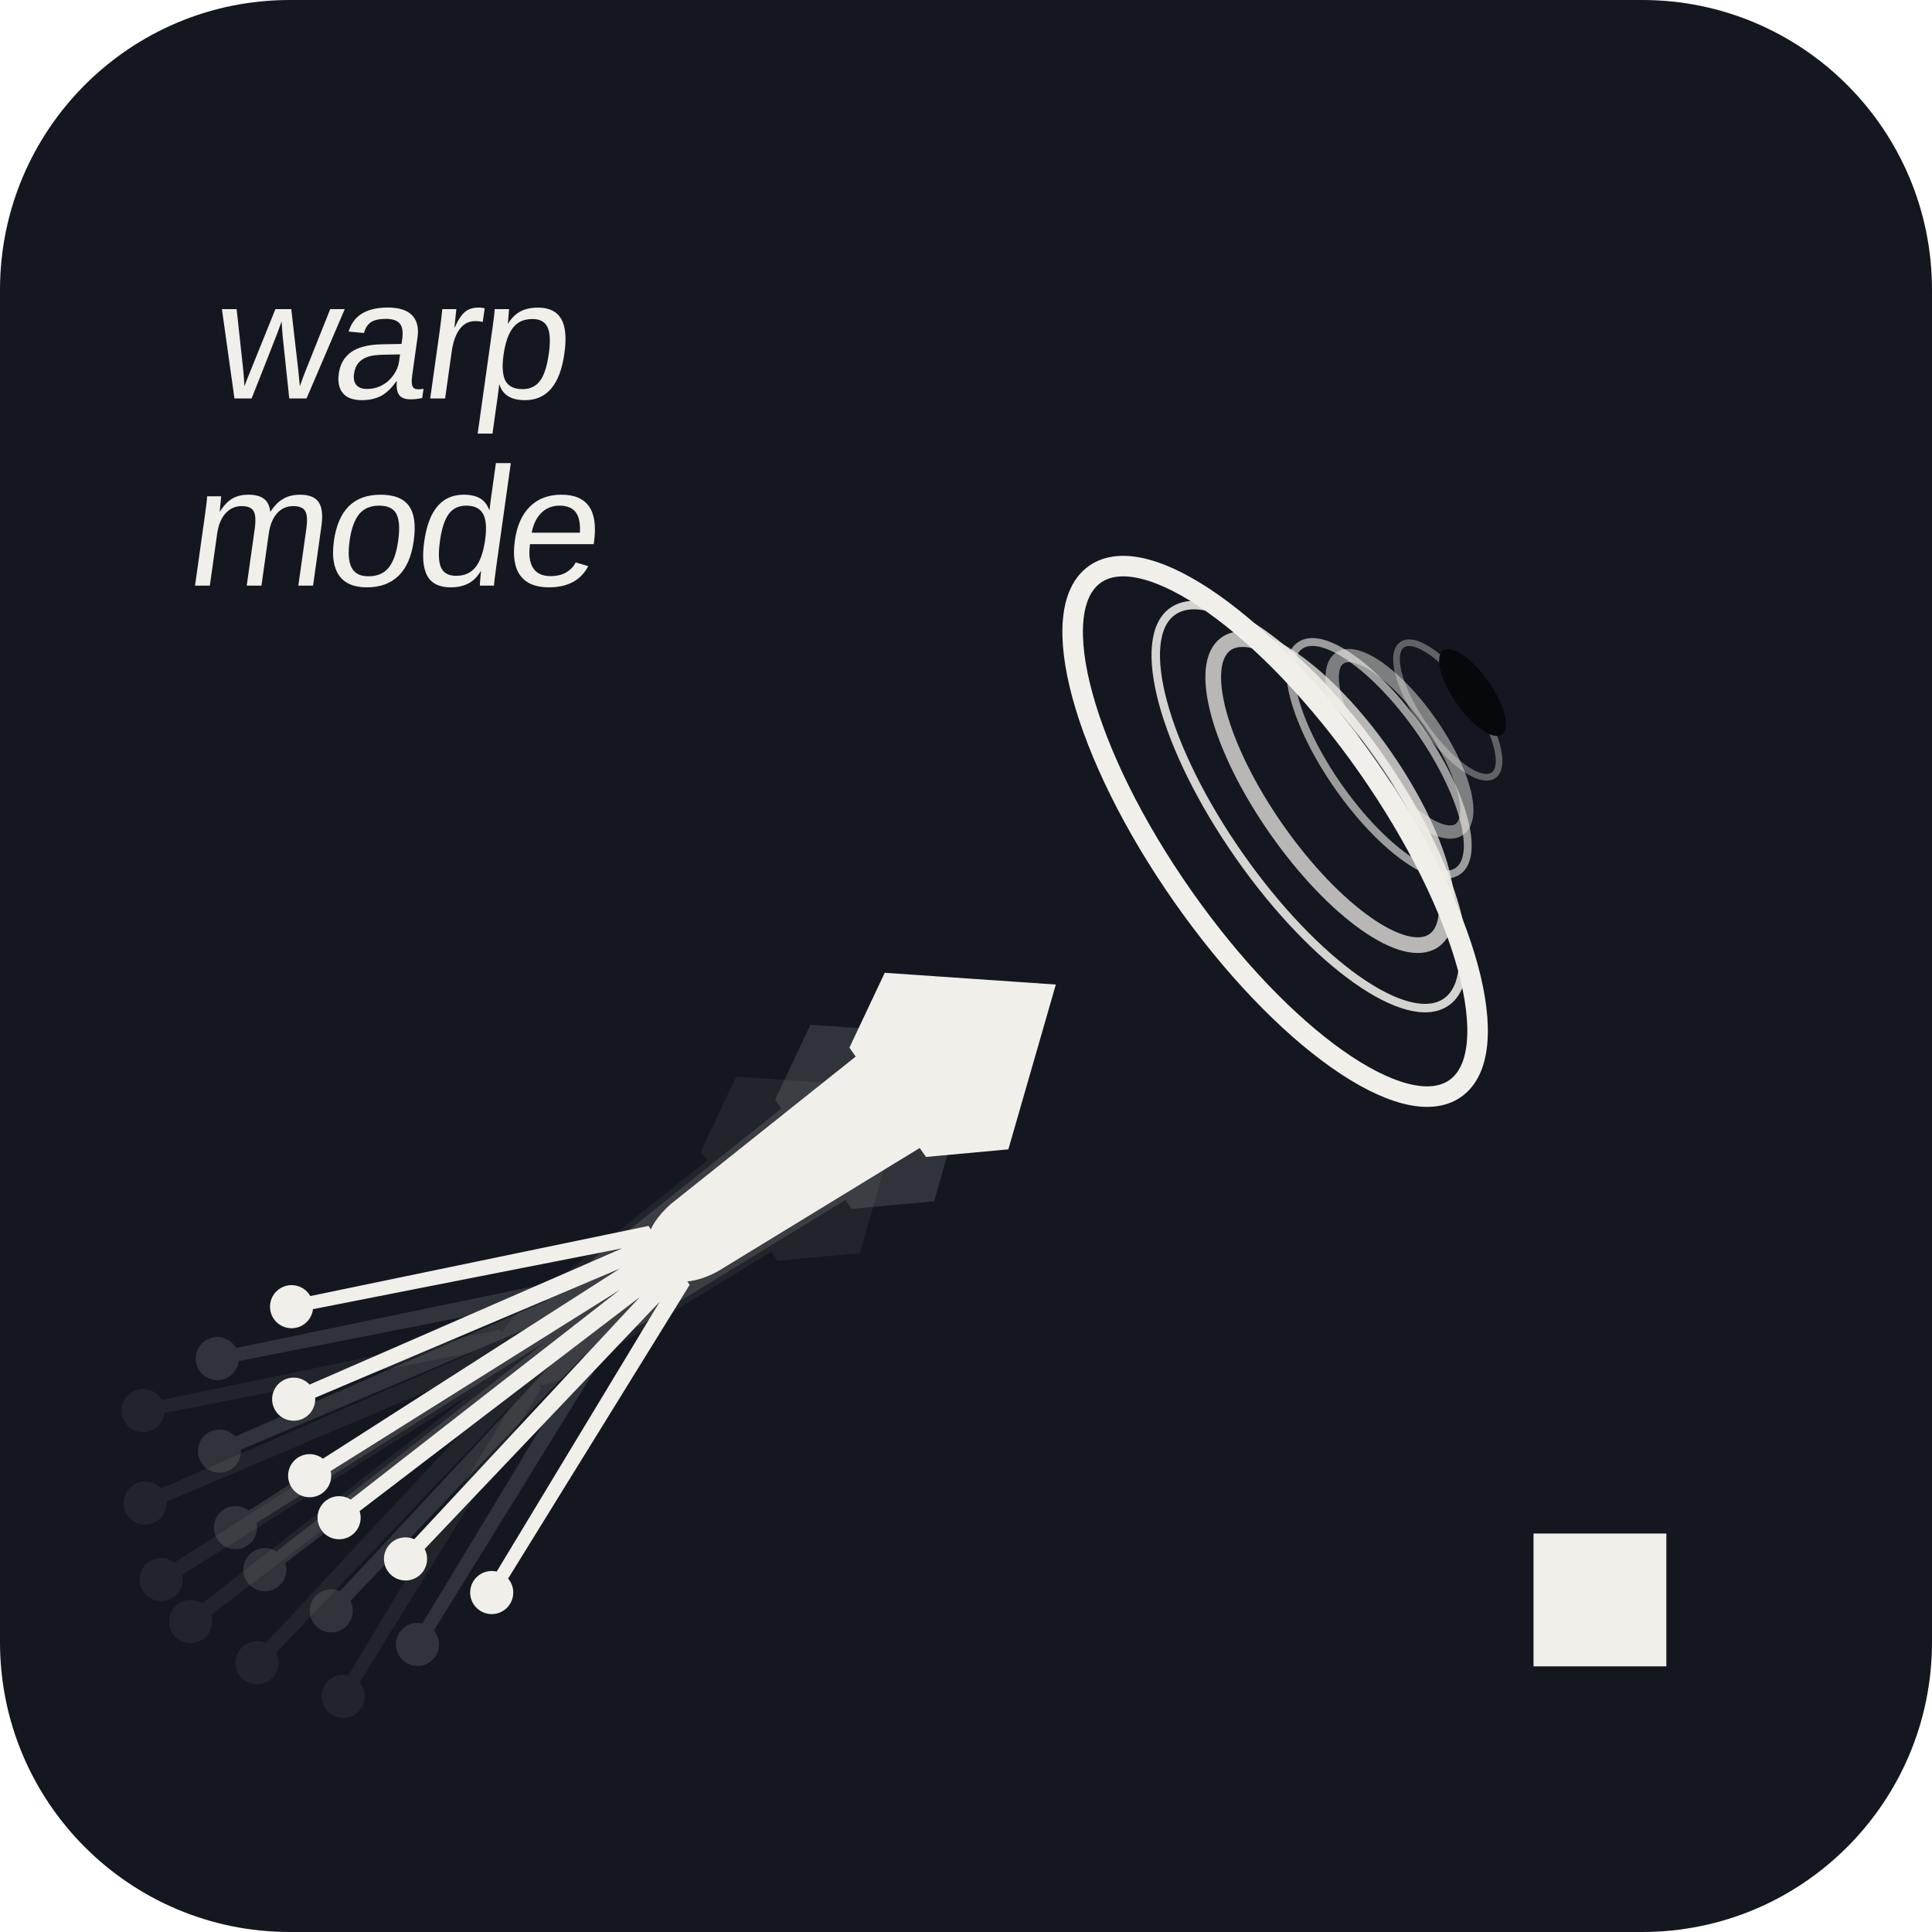
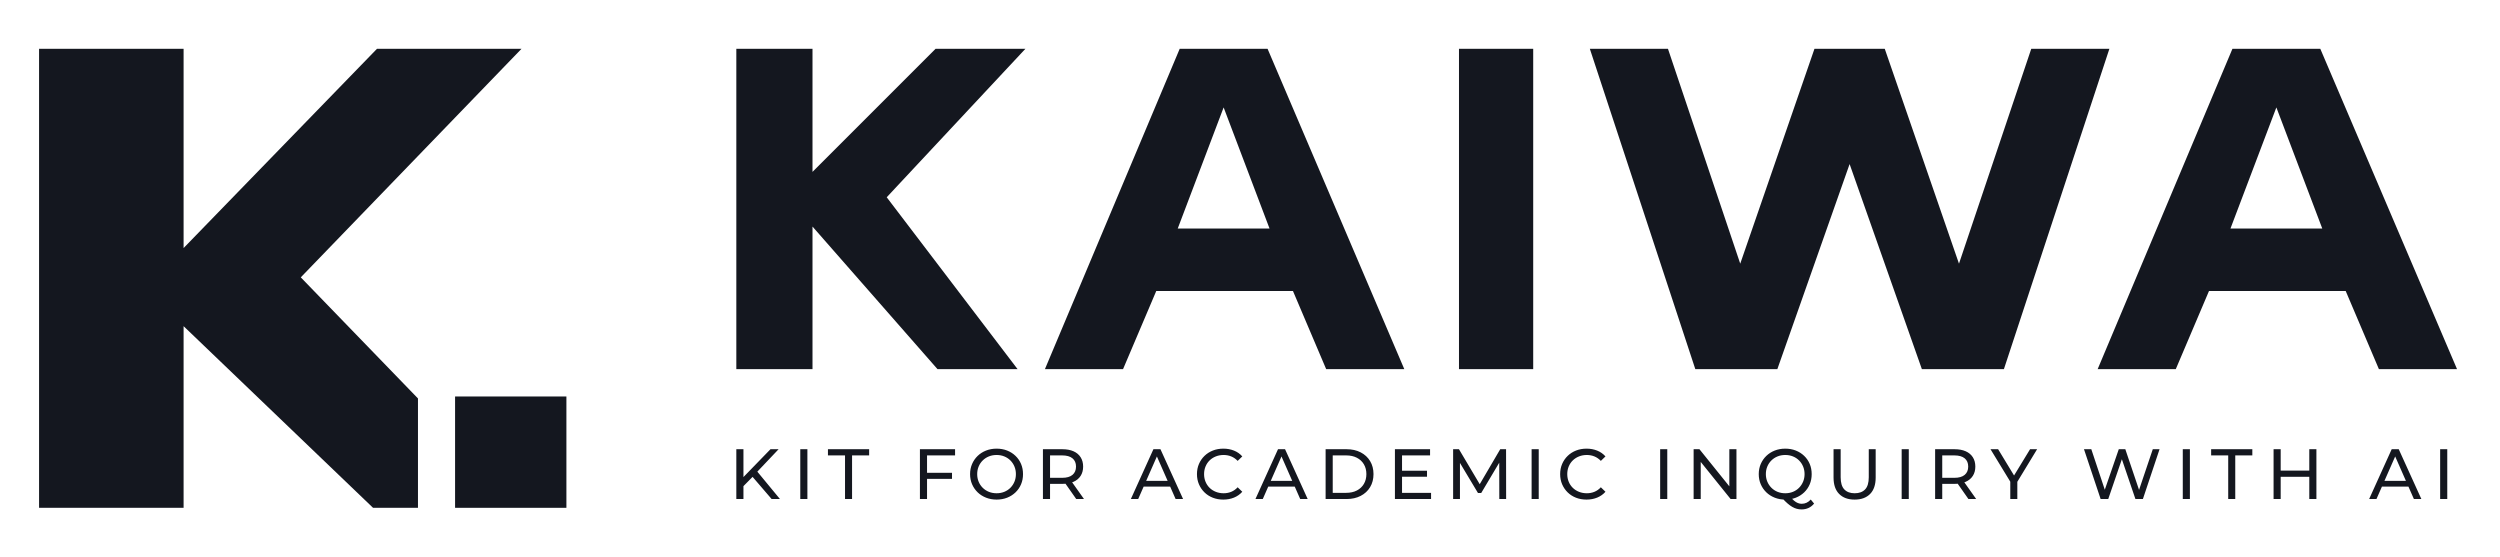
- <svg xmlns="http://www.w3.org/2000/svg" viewBox="0 0 320 320" width="320" height="320" role="img" aria-label="KAIWA, warp mode">
-   <rect width="320" height="320" rx="48" fill="#14171F" />
-   <ellipse cx="211.2" cy="137.7" rx="18.7" ry="52.0" transform="rotate(-35 211.2 137.7)" fill="none" stroke="#F1EFE9" stroke-width="3.4" opacity="1.00" />
-   <ellipse cx="216.9" cy="133.6" rx="14.2" ry="39.5" transform="rotate(-35 216.9 133.6)" fill="none" stroke="#F1EFE9" stroke-width="1.4" opacity="0.87" />
-   <ellipse cx="220.3" cy="131.2" rx="10.8" ry="30.0" transform="rotate(-35 220.3 131.2)" fill="none" stroke="#F1EFE9" stroke-width="2.6" opacity="0.74" />
-   <ellipse cx="228.4" cy="125.6" rx="8.2" ry="22.8" transform="rotate(-35 228.4 125.6)" fill="none" stroke="#F1EFE9" stroke-width="1.3" opacity="0.61" />
-   <ellipse cx="231.8" cy="123.2" rx="6.2" ry="17.3" transform="rotate(-35 231.8 123.2)" fill="none" stroke="#F1EFE9" stroke-width="2.2" opacity="0.48" />
-   <ellipse cx="239.8" cy="117.6" rx="4.7" ry="13.2" transform="rotate(-35 239.8 117.6)" fill="none" stroke="#F1EFE9" stroke-width="1.1" opacity="0.35" />
-   <ellipse cx="243.9" cy="114.7" rx="3.2" ry="8.5" transform="rotate(-35 243.9 114.7)" fill="#07080C" />
-   <g transform="translate(5.4 137.2) scale(1.7) rotate(-35 50 50)">
-     <path fill="#F1EFE9" fill-opacity="0.06" d="M93 50L80 39.5L73 43.5L73 56.5L80 60.5ZM74 44.5L50 46C46.5 46.4 45 48.2 45 50C45 51.8 46.5 53.6 50 54L74 55.5ZM47 46.5L14 32.3L14 33.7L47 48.3ZM11.9 33a2.1 2.1 0 1 0 4.2 0a2.1 2.1 0 1 0 -4.2 0ZM47 47.5L9 39.8L9 41.2L47 49.3ZM6.9 40.5a2.1 2.1 0 1 0 4.2 0a2.1 2.1 0 1 0 -4.2 0ZM47 48.5L6 46.8L6 48.2L47 50.3ZM3.9 47.5a2.1 2.1 0 1 0 4.2 0a2.1 2.1 0 1 0 -4.2 0ZM47 49.7L6 51.8L6 53.2L47 51.5ZM3.9 52.5a2.1 2.1 0 1 0 4.2 0a2.1 2.1 0 1 0 -4.2 0ZM47 50.7L9 58.8L9 60.2L47 52.5ZM6.9 59.5a2.1 2.1 0 1 0 4.2 0a2.1 2.1 0 1 0 -4.2 0ZM47 51.7L14 66.3L14 67.7L47 53.5ZM11.9 67a2.1 2.1 0 1 0 4.2 0a2.1 2.1 0 1 0 -4.2 0Z" />
+ <svg xmlns="http://www.w3.org/2000/svg" viewBox="255 150 1280 285" role="img" aria-label="KAIWA, Kit for Academic Inquiry With AI">
+   <g>
+     <path fill="#14171F" d="M275 175H349V277L448 175H522L409 292L469 354V410H446L349 317V410H275Z" />
+     <rect fill="#14171F" x="488" y="353" width="57" height="57" />
  </g>
-   <g transform="translate(17.7 128.6) scale(1.7) rotate(-35 50 50)">
-     <path fill="#F1EFE9" fill-opacity="0.13" d="M93 50L80 39.5L73 43.5L73 56.5L80 60.5ZM74 44.5L50 46C46.5 46.4 45 48.2 45 50C45 51.8 46.5 53.6 50 54L74 55.5ZM47 46.5L14 32.3L14 33.7L47 48.3ZM11.9 33a2.1 2.1 0 1 0 4.2 0a2.1 2.1 0 1 0 -4.2 0ZM47 47.5L9 39.8L9 41.2L47 49.3ZM6.9 40.5a2.1 2.1 0 1 0 4.2 0a2.1 2.1 0 1 0 -4.2 0ZM47 48.5L6 46.8L6 48.2L47 50.3ZM3.9 47.5a2.1 2.1 0 1 0 4.2 0a2.1 2.1 0 1 0 -4.2 0ZM47 49.7L6 51.8L6 53.2L47 51.5ZM3.9 52.5a2.1 2.1 0 1 0 4.2 0a2.1 2.1 0 1 0 -4.2 0ZM47 50.7L9 58.8L9 60.2L47 52.5ZM6.9 59.5a2.1 2.1 0 1 0 4.2 0a2.1 2.1 0 1 0 -4.2 0ZM47 51.7L14 66.3L14 67.7L47 53.5ZM11.9 67a2.1 2.1 0 1 0 4.2 0a2.1 2.1 0 1 0 -4.2 0Z" />
-   </g>
-   <g transform="translate(30.0 120.0) scale(1.7) rotate(-35 50 50)" opacity="1">
-     <path fill="#F1EFE9" d="M93 50L80 39.5L73 43.5L73 56.5L80 60.5ZM74 44.5L50 46C46.5 46.4 45 48.2 45 50C45 51.8 46.5 53.6 50 54L74 55.5ZM47 46.5L14 32.3L14 33.7L47 48.3ZM11.9 33a2.1 2.1 0 1 0 4.2 0a2.1 2.1 0 1 0 -4.2 0ZM47 47.5L9 39.8L9 41.2L47 49.3ZM6.9 40.5a2.1 2.1 0 1 0 4.2 0a2.1 2.1 0 1 0 -4.2 0ZM47 48.5L6 46.8L6 48.2L47 50.3ZM3.9 47.5a2.1 2.1 0 1 0 4.2 0a2.1 2.1 0 1 0 -4.2 0ZM47 49.7L6 51.8L6 53.2L47 51.5ZM3.9 52.5a2.1 2.1 0 1 0 4.2 0a2.1 2.1 0 1 0 -4.2 0ZM47 50.7L9 58.8L9 60.2L47 52.5ZM6.9 59.5a2.1 2.1 0 1 0 4.2 0a2.1 2.1 0 1 0 -4.2 0ZM47 51.7L14 66.3L14 67.7L47 53.5ZM11.9 67a2.1 2.1 0 1 0 4.2 0a2.1 2.1 0 1 0 -4.2 0Z" />
-   </g>
-   <g transform="translate(44 0) skewX(-8)">
-     <text x="0" y="66" font-family="'Space Grotesk', system-ui, Arial, sans-serif" font-size="28" font-weight="500" letter-spacing="-0.6" fill="#F1EFE9">warp</text>
-     <text x="0" y="97" font-family="'Space Grotesk', system-ui, Arial, sans-serif" font-size="28" font-weight="500" letter-spacing="-0.6" fill="#F1EFE9">mode</text>
-   </g>
-   <rect x="254" y="254" width="22" height="22" fill="#F1EFE9" />
+   <path fill="#14171F" d="M632 175H671V238L734 175H780L709 251L776 339H735L671 266V339H632Z M859 175L790 339H830L847 299H917L934 339H974L904 175Z M881.5 205L905 267H858Z M1002 175H1040V339H1002Z M1069 175H1109L1146 285L1184 175H1220L1258 285L1295 175H1335L1281 339H1239L1202 234L1165 339H1123Z M1398 175L1329 339H1369L1386 299H1456L1473 339H1513L1443 175Z M1420.5 205L1444 267H1397Z" />
+   <path fill="#14171F" d="M635.206 399.344 635.024 394.899 649.486 380.0H653.639L642.455 391.803L640.415 394.061ZM632.0 405.5V380.0H635.643V405.5ZM650.069 405.5 639.614 393.333 642.054 390.637 654.331 405.5Z M664.743 405.5V380.0H668.386V405.5Z M687.651 405.5V383.169H678.908V380.0H700.0V383.169H691.257V405.5Z M729.279 392.058H742.429V395.191H729.279ZM729.643 405.5H726.0V380.0H743.996V383.169H729.643Z M765.268 405.791Q762.354 405.791 759.858 404.808Q757.363 403.824 755.541 402.058Q753.72 400.291 752.7 397.923Q751.68 395.555 751.68 392.75Q751.68 389.945 752.7 387.577Q753.72 385.209 755.541 383.442Q757.363 381.676 759.84 380.692Q762.317 379.709 765.268 379.709Q768.182 379.709 770.641 380.674Q773.1 381.639 774.94 383.406Q776.779 385.173 777.781 387.541Q778.783 389.909 778.783 392.75Q778.783 395.591 777.781 397.959Q776.779 400.327 774.94 402.094Q773.1 403.861 770.641 404.826Q768.182 405.791 765.268 405.791ZM765.268 402.549Q767.381 402.549 769.184 401.821Q770.987 401.092 772.317 399.762Q773.646 398.433 774.393 396.648Q775.14 394.863 775.14 392.75Q775.14 390.637 774.393 388.852Q773.646 387.067 772.317 385.738Q770.987 384.408 769.184 383.679Q767.381 382.951 765.268 382.951Q763.119 382.951 761.315 383.679Q759.512 384.408 758.164 385.738Q756.816 387.067 756.07 388.852Q755.323 390.637 755.323 392.75Q755.323 394.863 756.07 396.648Q756.816 398.433 758.164 399.762Q759.512 401.092 761.315 401.821Q763.119 402.549 765.268 402.549Z M788.981 405.5V380.0H798.926Q802.277 380.0 804.645 381.056Q807.013 382.113 808.288 384.116Q809.563 386.12 809.563 388.889Q809.563 391.657 808.288 393.642Q807.013 395.628 804.645 396.684Q802.277 397.741 798.926 397.741H790.984L792.624 396.065V405.5ZM806.029 405.5 799.545 396.247H803.443L810.0 405.5ZM792.624 396.429 790.984 394.644H798.816Q802.314 394.644 804.117 393.132Q805.92 391.621 805.92 388.889Q805.92 386.156 804.117 384.663Q802.314 383.169 798.816 383.169H790.984L792.624 381.348Z M834.0 405.5 845.548 380.0H849.154L860.739 405.5H856.914L846.604 382.04H848.061L837.752 405.5ZM838.918 399.125 839.901 396.211H854.254L855.311 399.125Z M881.324 405.791Q878.409 405.791 875.951 404.826Q873.492 403.861 871.688 402.094Q869.885 400.327 868.865 397.959Q867.845 395.591 867.845 392.75Q867.845 389.909 868.865 387.541Q869.885 385.173 871.707 383.406Q873.528 381.639 875.987 380.674Q878.446 379.709 881.36 379.709Q884.311 379.709 886.806 380.71Q889.302 381.712 891.05 383.679L888.682 385.974Q887.225 384.444 885.404 383.697Q883.582 382.951 881.506 382.951Q879.357 382.951 877.517 383.679Q875.677 384.408 874.329 385.719Q872.982 387.031 872.235 388.834Q871.488 390.637 871.488 392.75Q871.488 394.863 872.235 396.666Q872.982 398.469 874.329 399.781Q875.677 401.092 877.517 401.821Q879.357 402.549 881.506 402.549Q883.582 402.549 885.404 401.803Q887.225 401.056 888.682 399.489L891.05 401.784Q889.302 403.751 886.806 404.771Q884.311 405.791 881.324 405.791Z M897.793 405.5 909.34 380.0H912.947L924.531 405.5H920.706L910.397 382.04H911.854L901.545 405.5ZM902.71 399.125 903.694 396.211H918.047L919.103 399.125Z M933.714 405.5V380.0H944.461Q948.541 380.0 951.655 381.603Q954.77 383.206 956.5 386.084Q958.231 388.961 958.231 392.75Q958.231 396.539 956.5 399.416Q954.77 402.294 951.655 403.897Q948.541 405.5 944.461 405.5ZM937.357 402.331H944.242Q947.411 402.331 949.725 401.129Q952.038 399.926 953.313 397.759Q954.588 395.591 954.588 392.75Q954.588 389.872 953.313 387.723Q952.038 385.574 949.725 384.371Q947.411 383.169 944.242 383.169H937.357Z M972.514 391.001H985.628V394.098H972.514ZM972.842 402.331H987.704V405.5H969.199V380.0H987.194V383.169H972.842Z M999 405.5V380.0H1001.987L1013.426 399.271H1011.823L1023.116 380.0H1026.103L1026.14 405.5H1022.642L1022.606 385.501H1023.444L1013.39 402.404H1011.714L1001.587 385.501H1002.497V405.5Z M1039.184 405.5V380.0H1042.827V405.5Z M1067.274 405.791Q1064.359 405.791 1061.9 404.826Q1059.441 403.861 1057.638 402.094Q1055.835 400.327 1054.815 397.959Q1053.795 395.591 1053.795 392.75Q1053.795 389.909 1054.815 387.541Q1055.835 385.173 1057.656 383.406Q1059.478 381.639 1061.937 380.674Q1064.396 379.709 1067.31 379.709Q1070.261 379.709 1072.756 380.71Q1075.251 381.712 1077.0 383.679L1074.632 385.974Q1073.175 384.444 1071.354 383.697Q1069.532 382.951 1067.456 382.951Q1065.306 382.951 1063.467 383.679Q1061.627 384.408 1060.279 385.719Q1058.931 387.031 1058.185 388.834Q1057.438 390.637 1057.438 392.75Q1057.438 394.863 1058.185 396.666Q1058.931 398.469 1060.279 399.781Q1061.627 401.092 1063.467 401.821Q1065.306 402.549 1067.456 402.549Q1069.532 402.549 1071.354 401.803Q1073.175 401.056 1074.632 399.489L1077.0 401.784Q1075.251 403.751 1072.756 404.771Q1070.261 405.791 1067.274 405.791Z M1105.0 405.5V380.0H1108.643V405.5Z M1122.134 405.5V380.0H1125.121L1141.987 400.946H1140.421V380.0H1144.064V405.5H1141.077L1124.21 384.554H1125.777V405.5Z M1169.066 405.791Q1166.152 405.791 1163.657 404.808Q1161.161 403.824 1159.34 402.058Q1157.518 400.291 1156.498 397.923Q1155.478 395.555 1155.478 392.75Q1155.478 389.945 1156.498 387.577Q1157.518 385.209 1159.34 383.442Q1161.161 381.676 1163.638 380.692Q1166.115 379.709 1169.066 379.709Q1171.98 379.709 1174.439 380.674Q1176.898 381.639 1178.738 383.406Q1180.578 385.173 1181.579 387.541Q1182.581 389.909 1182.581 392.75Q1182.581 395.591 1181.579 397.959Q1180.578 400.327 1178.738 402.094Q1176.898 403.861 1174.439 404.826Q1171.98 405.791 1169.066 405.791ZM1177.408 410.819Q1176.133 410.819 1174.968 410.509Q1173.802 410.199 1172.636 409.525Q1171.47 408.851 1170.232 407.777Q1168.993 406.702 1167.536 405.136L1171.434 404.116Q1172.527 405.464 1173.529 406.32Q1174.53 407.176 1175.514 407.558Q1176.498 407.941 1177.445 407.941Q1180.177 407.941 1182.108 405.755L1183.82 407.831Q1181.343 410.819 1177.408 410.819ZM1169.066 402.549Q1171.179 402.549 1172.982 401.821Q1174.785 401.092 1176.115 399.744Q1177.445 398.396 1178.192 396.611Q1178.938 394.826 1178.938 392.75Q1178.938 390.637 1178.192 388.852Q1177.445 387.067 1176.115 385.738Q1174.785 384.408 1172.982 383.679Q1171.179 382.951 1169.066 382.951Q1166.917 382.951 1165.114 383.679Q1163.31 384.408 1161.963 385.738Q1160.615 387.067 1159.868 388.852Q1159.121 390.637 1159.121 392.75Q1159.121 394.826 1159.868 396.611Q1160.615 398.396 1161.963 399.744Q1163.31 401.092 1165.114 401.821Q1166.917 402.549 1169.066 402.549Z M1204.56 405.791Q1199.533 405.791 1196.655 402.914Q1193.777 400.036 1193.777 394.499V380.0H1197.42V394.353Q1197.42 398.615 1199.296 400.582Q1201.172 402.549 1204.596 402.549Q1208.057 402.549 1209.933 400.582Q1211.809 398.615 1211.809 394.353V380.0H1215.343V394.499Q1215.343 400.036 1212.483 402.914Q1209.624 405.791 1204.56 405.791Z M1228.652 405.5V380.0H1232.295V405.5Z M1245.785 405.5V380.0H1255.73Q1259.082 380.0 1261.45 381.056Q1263.818 382.113 1265.093 384.116Q1266.368 386.12 1266.368 388.889Q1266.368 391.657 1265.093 393.642Q1263.818 395.628 1261.45 396.684Q1259.082 397.741 1255.73 397.741H1247.789L1249.428 396.065V405.5ZM1262.834 405.5 1256.35 396.247H1260.248L1266.805 405.5ZM1249.428 396.429 1247.789 394.644H1255.621Q1259.118 394.644 1260.922 393.132Q1262.725 391.621 1262.725 388.889Q1262.725 386.156 1260.922 384.663Q1259.118 383.169 1255.621 383.169H1247.789L1249.428 381.348Z M1284.266 405.5V395.737L1285.104 397.996L1274.139 380.0H1278.037L1287.254 395.191H1285.141L1294.394 380.0H1298.0L1287.071 397.996L1287.873 395.737V405.5Z M1330.524 405.5 1322.0 380.0H1325.752L1333.584 403.533H1331.69L1339.814 380.0H1343.165L1351.106 403.533H1349.285L1357.226 380.0H1360.687L1352.163 405.5H1348.338L1340.906 383.679H1341.89L1334.422 405.5Z M1372.583 405.5V380.0H1376.226V405.5Z M1395.845 405.5V383.169H1387.102V380.0H1408.194V383.169H1399.451V405.5Z M1437.357 380.0H1441.0V405.5H1437.357ZM1422.713 405.5H1419.07V380.0H1422.713ZM1437.685 394.134H1422.349V390.965H1437.685Z M1468.0 405.5 1479.548 380.0H1483.154L1494.739 405.5H1490.914L1480.604 382.04H1482.061L1471.752 405.5ZM1472.918 399.125 1473.901 396.211H1488.254L1489.311 399.125Z M1504.357 405.5V380.0H1508.0V405.5Z" />
</svg>
